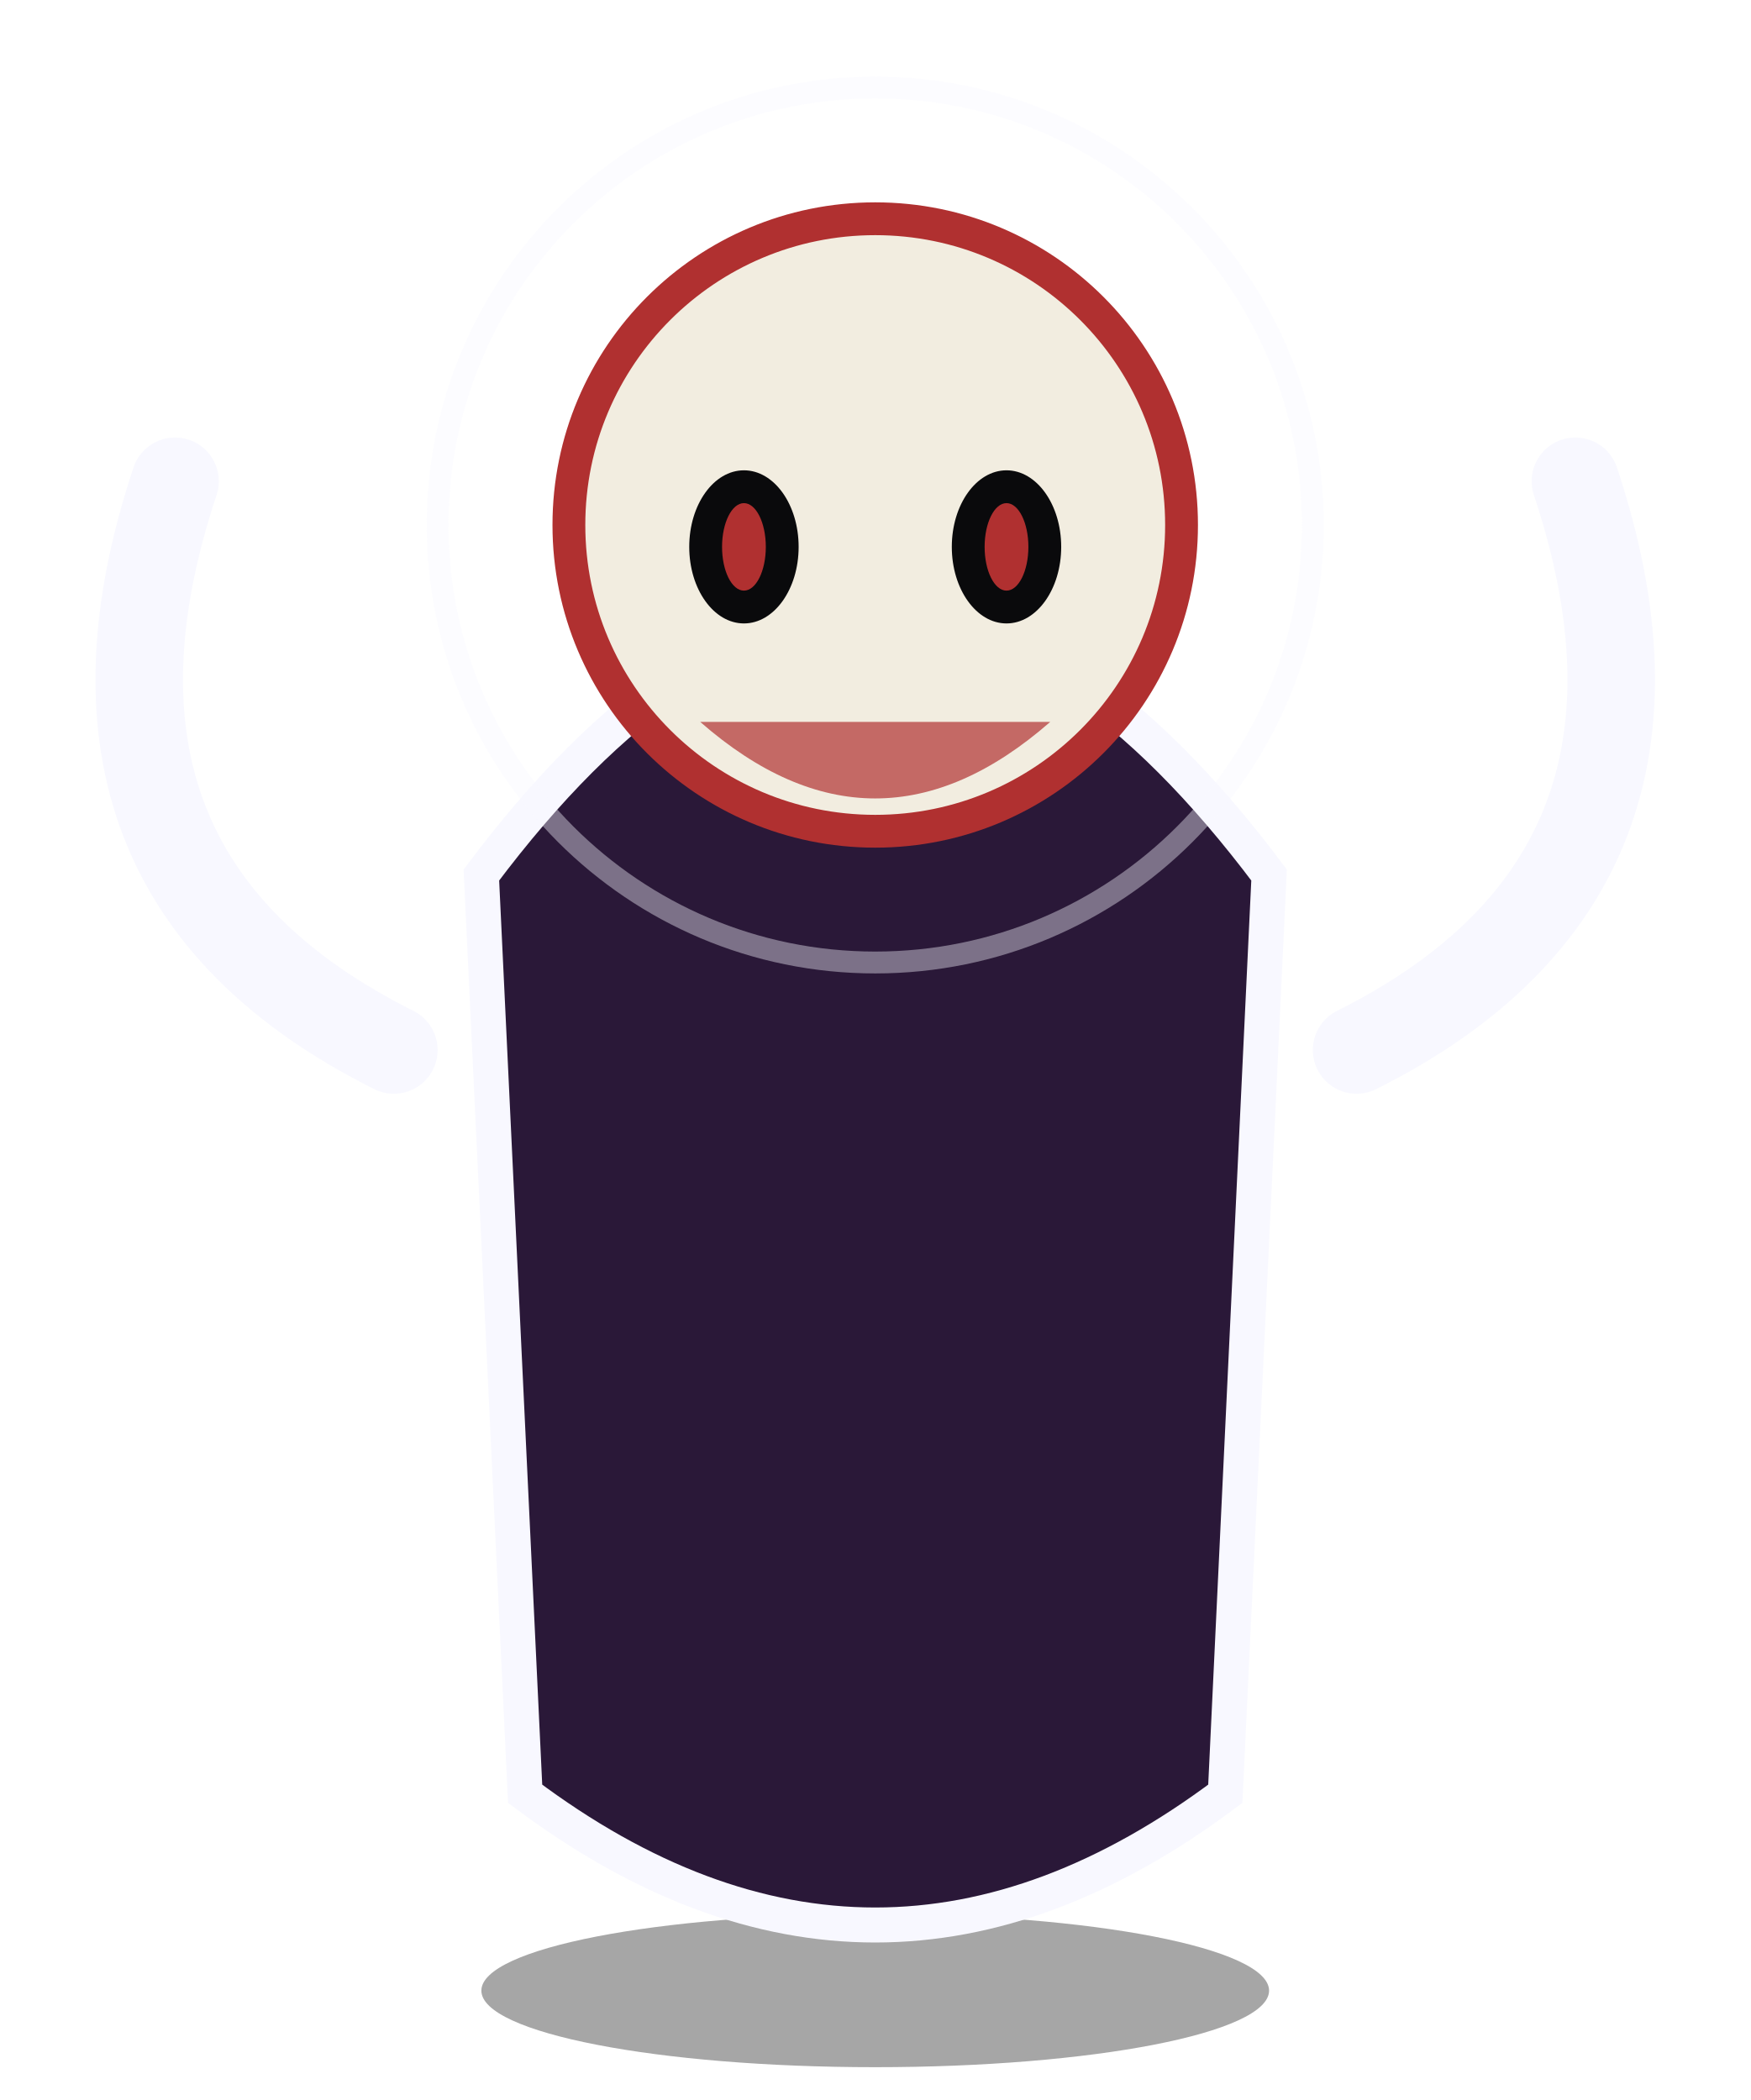
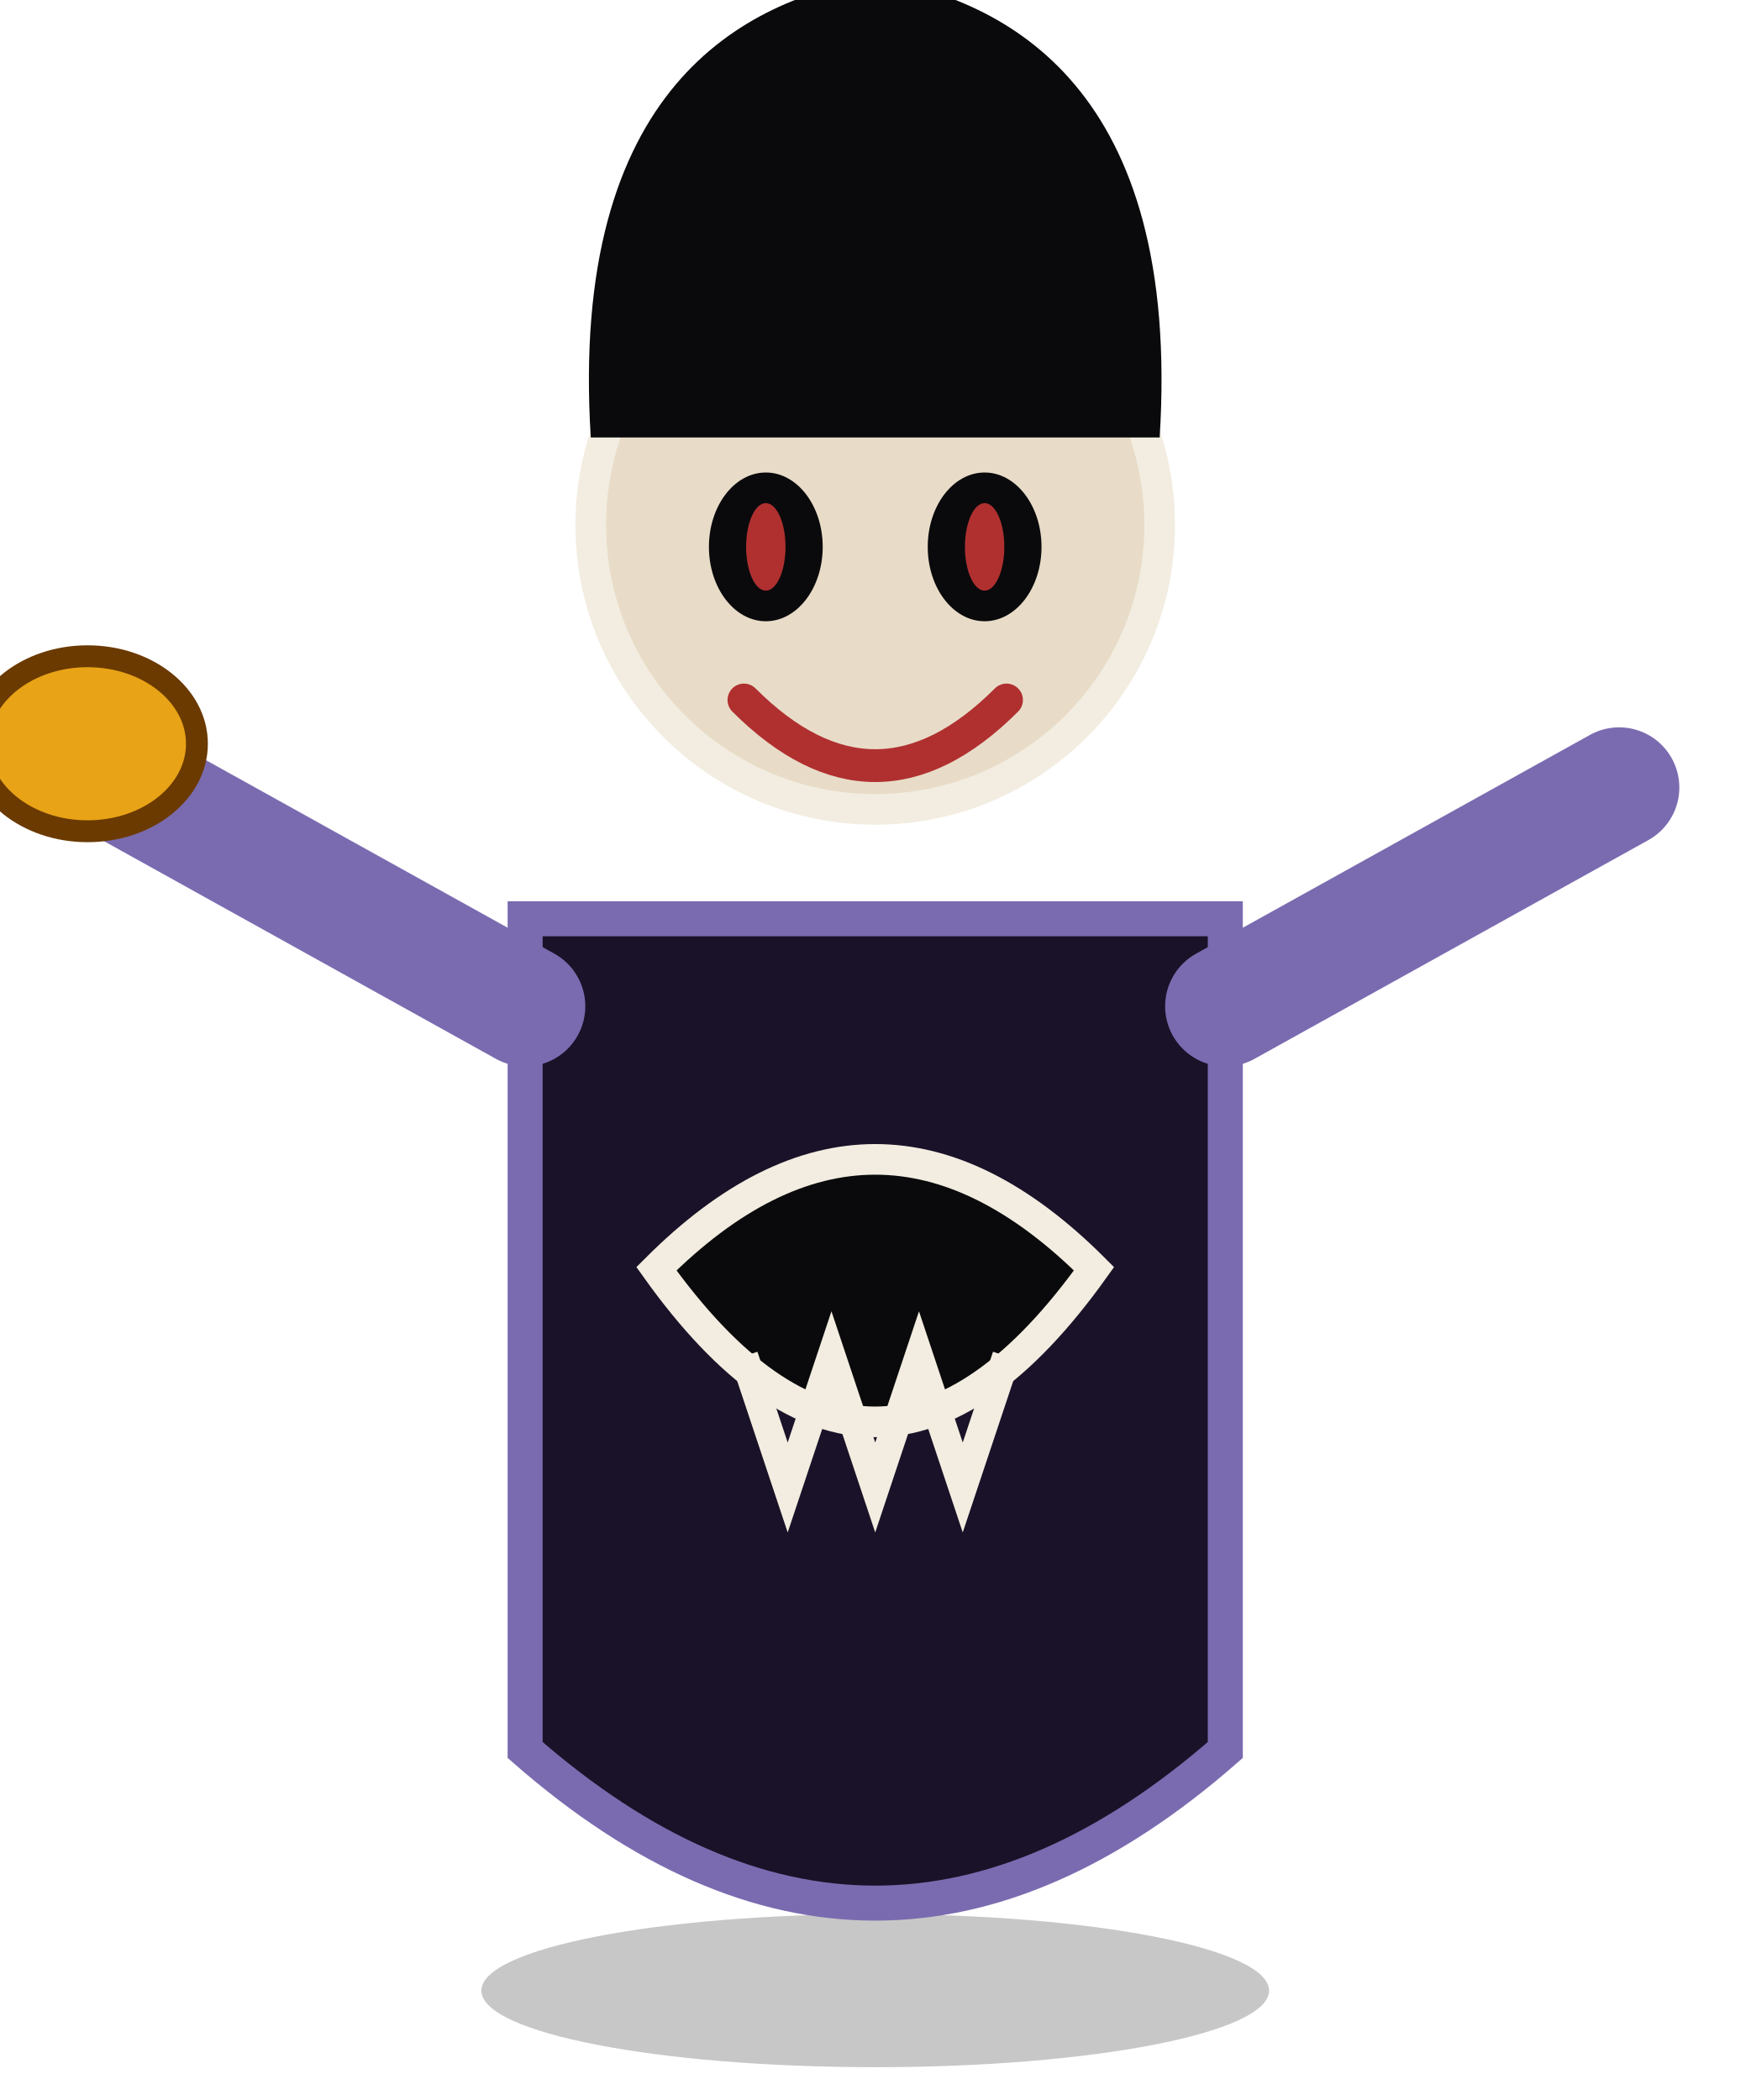
<svg xmlns="http://www.w3.org/2000/svg" viewBox="0 0 80 96" width="80" height="96">
-   <ellipse cx="40" cy="91" rx="18" ry="3.5" fill="#000" opacity=".35" />
-   <path d="M22 40 Q40 16 58 40 L56 82 Q40 94 24 82 Z" fill="#2a1838" stroke="#F8F8FF" stroke-width="1.6" />
-   <path d="M18 48 Q2 40 8 22" fill="none" stroke="#F8F8FF" stroke-width="4" stroke-linecap="round" />
-   <path d="M62 48 Q78 40 72 22" fill="none" stroke="#F8F8FF" stroke-width="4" stroke-linecap="round" />
-   <circle cx="40" cy="24" r="14" fill="#F2EDE0" stroke="#B03030" stroke-width="1.5" />
-   <ellipse cx="34" cy="25" rx="2.5" ry="3.5" fill="#0A0A0C" />
-   <ellipse cx="46" cy="25" rx="2.5" ry="3.5" fill="#0A0A0C" />
-   <ellipse cx="34" cy="25" rx="1" ry="2" fill="#B03030" />
-   <ellipse cx="46" cy="25" rx="1" ry="2" fill="#B03030" />
-   <path d="M32 33 Q40 40 48 33" fill="#B03030" opacity=".7" />
-   <circle cx="40" cy="24" r="20" fill="none" stroke="#F8F8FF" stroke-width="1" opacity=".4" />
+   <ellipse cx="40" cy="91" rx="18" ry="3.5" fill="#000" opacity=".22" />
+   <path d="M24 42 L56 42 L56 80 Q40 94 24 80 Z" fill="#1a1228" stroke="#7A6BB0" stroke-width="1.6" />
+   <path d="M30 58 Q40 48 50 58 Q40 72 30 58 Z" fill="#0A0A0C" stroke="#F2EDE0" stroke-width="1.4" />
+   <path d="M34 62 L36 68 L38 62 L40 68 L42 62 L44 68 L46 62" fill="none" stroke="#F2EDE0" stroke-width="1.3" />
+   <path d="M24 46 L6 36" stroke="#7A6BB0" stroke-width="5.5" stroke-linecap="round" />
+   <path d="M56 46 L74 36" stroke="#7A6BB0" stroke-width="5.5" stroke-linecap="round" />
+   <ellipse cx="4" cy="34" rx="5" ry="4" fill="#E8A317" stroke="#6B3A00" stroke-width="1" />
+   <circle cx="40" cy="24" r="13" fill="#E8DCC8" stroke="#F2EDE0" stroke-width="1.4" />
+   <path d="M27 20 C26 4 34 0 40 -1 C46 0 54 4 53 20" fill="#0A0A0C" />
+   <ellipse cx="35" cy="25" rx="2.6" ry="3.4" fill="#0A0A0C" />
+   <ellipse cx="45" cy="25" rx="2.6" ry="3.4" fill="#0A0A0C" />
+   <ellipse cx="35" cy="25" rx="0.9" ry="2" fill="#B03030" />
+   <ellipse cx="45" cy="25" rx="0.9" ry="2" fill="#B03030" />
+   <path d="M34 32 Q40 38 46 32" fill="none" stroke="#B03030" stroke-width="1.5" stroke-linecap="round" />
</svg>
